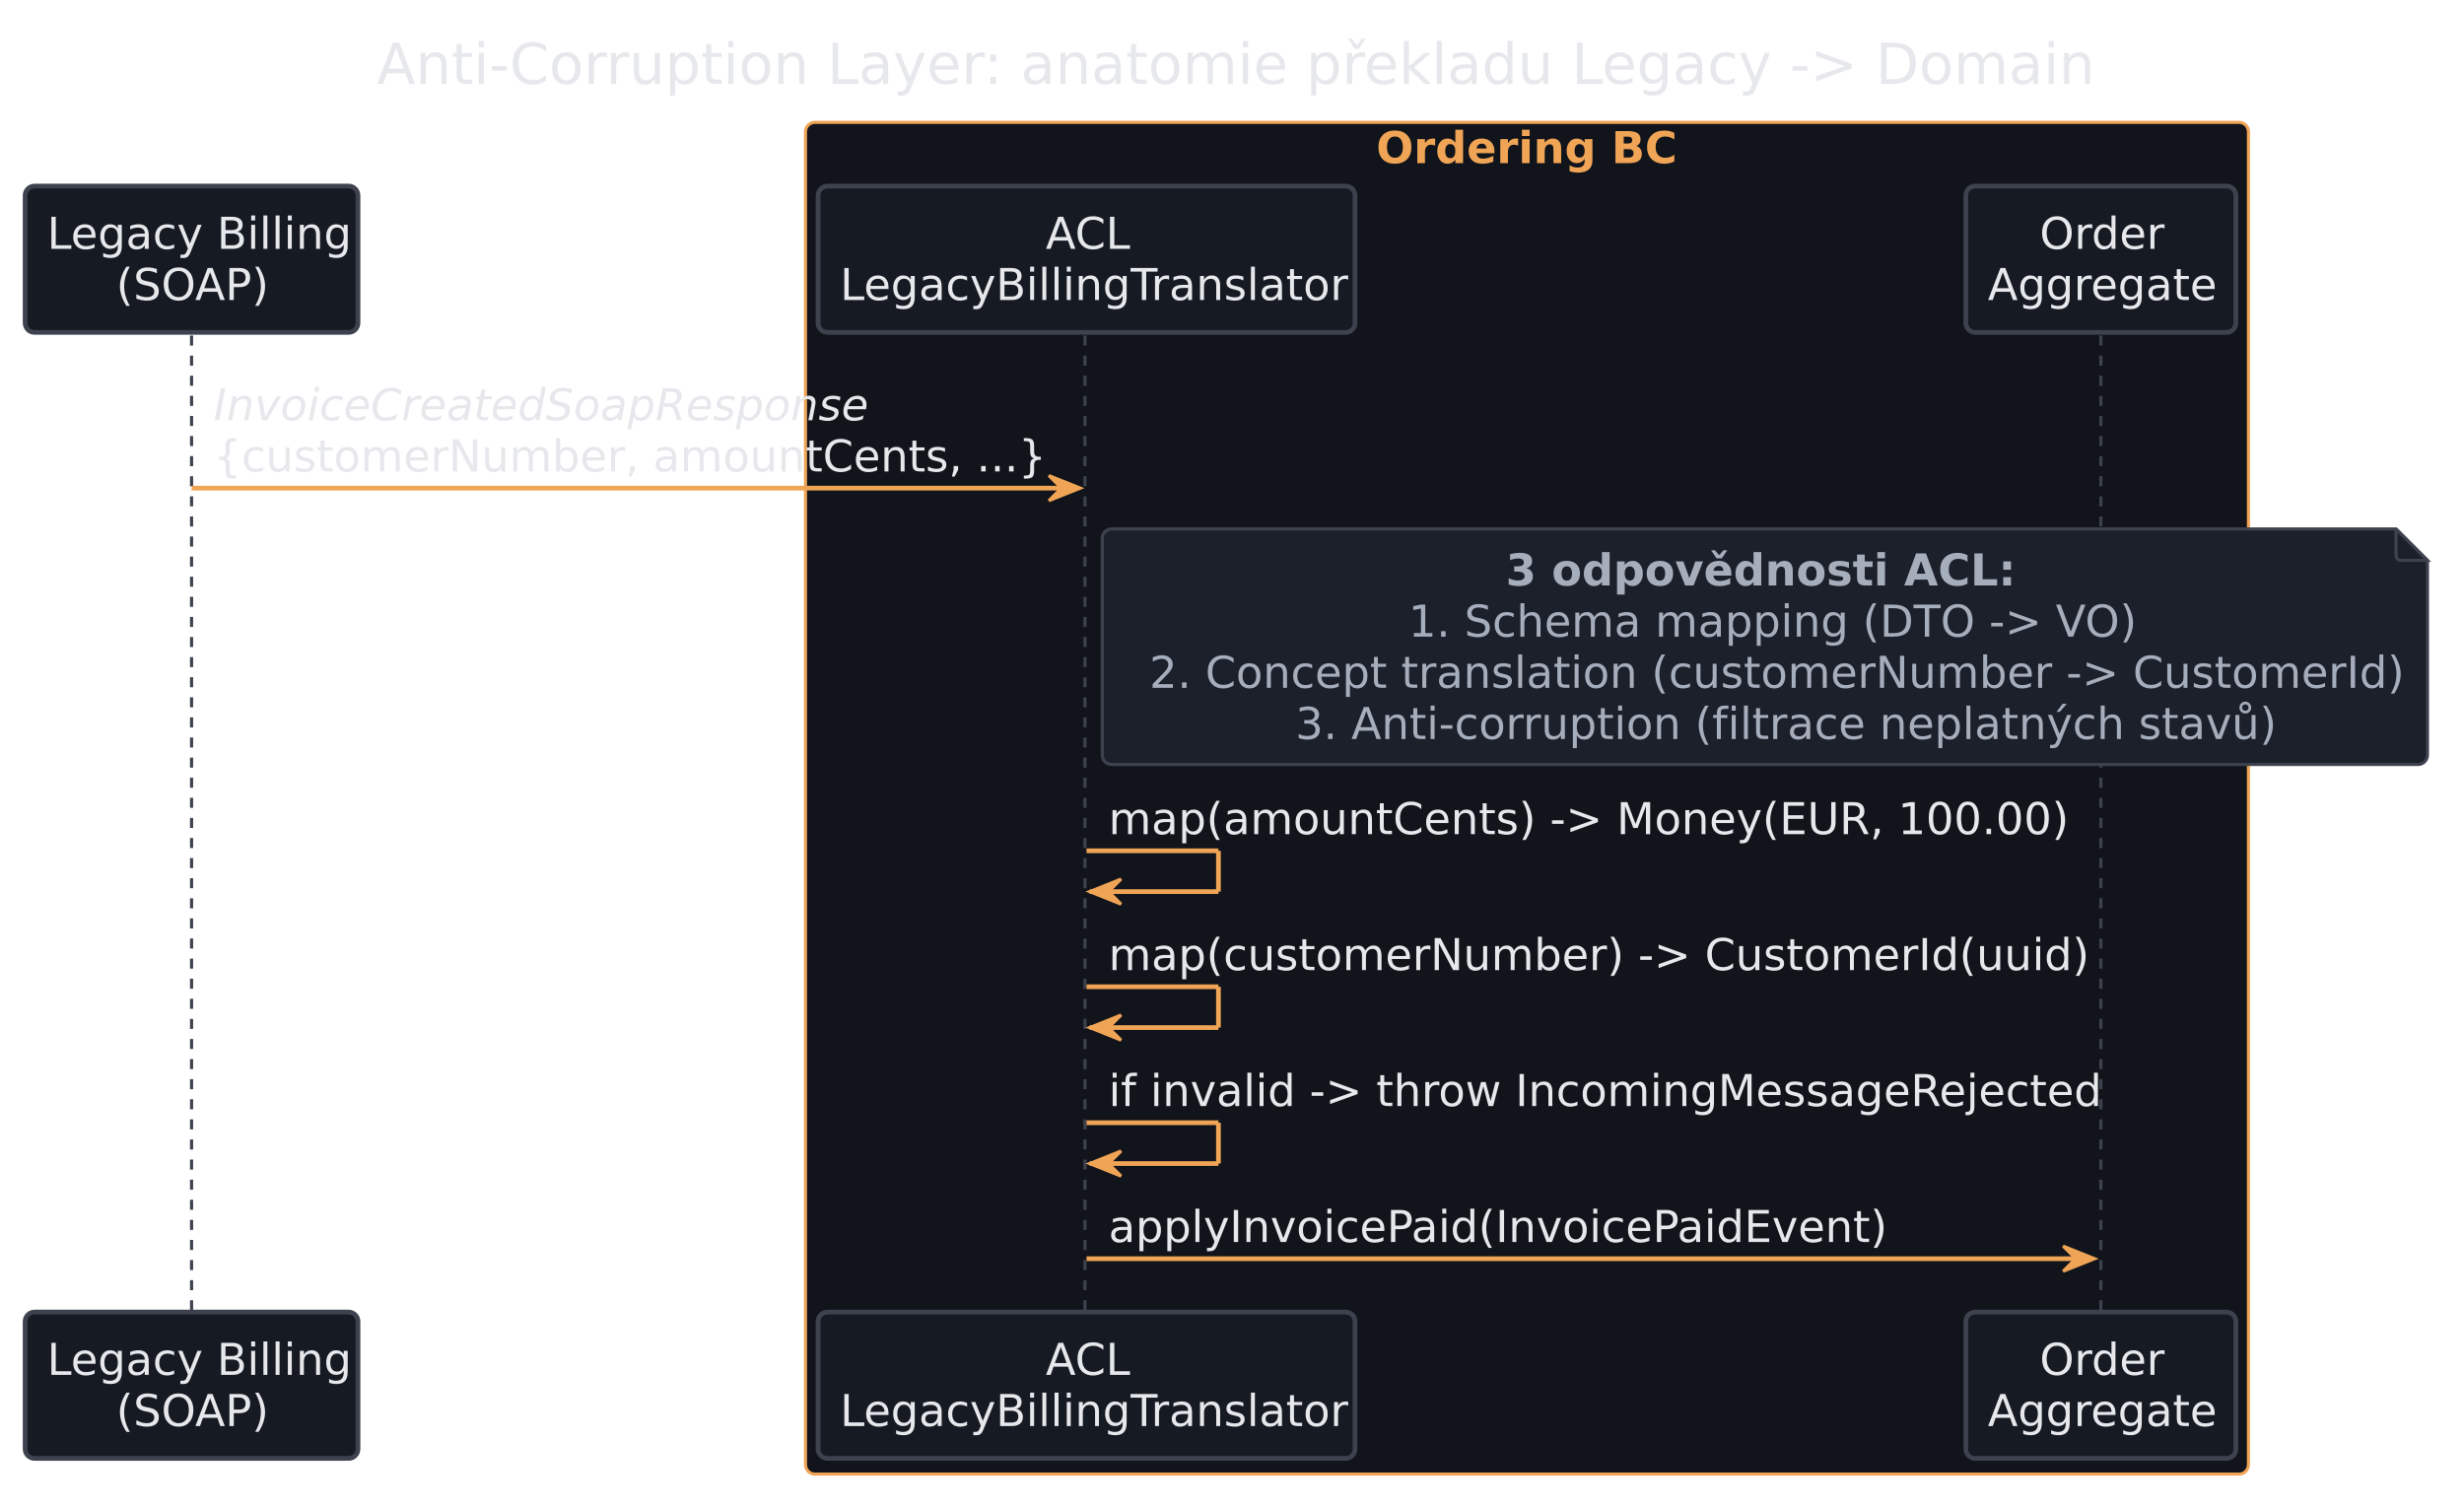
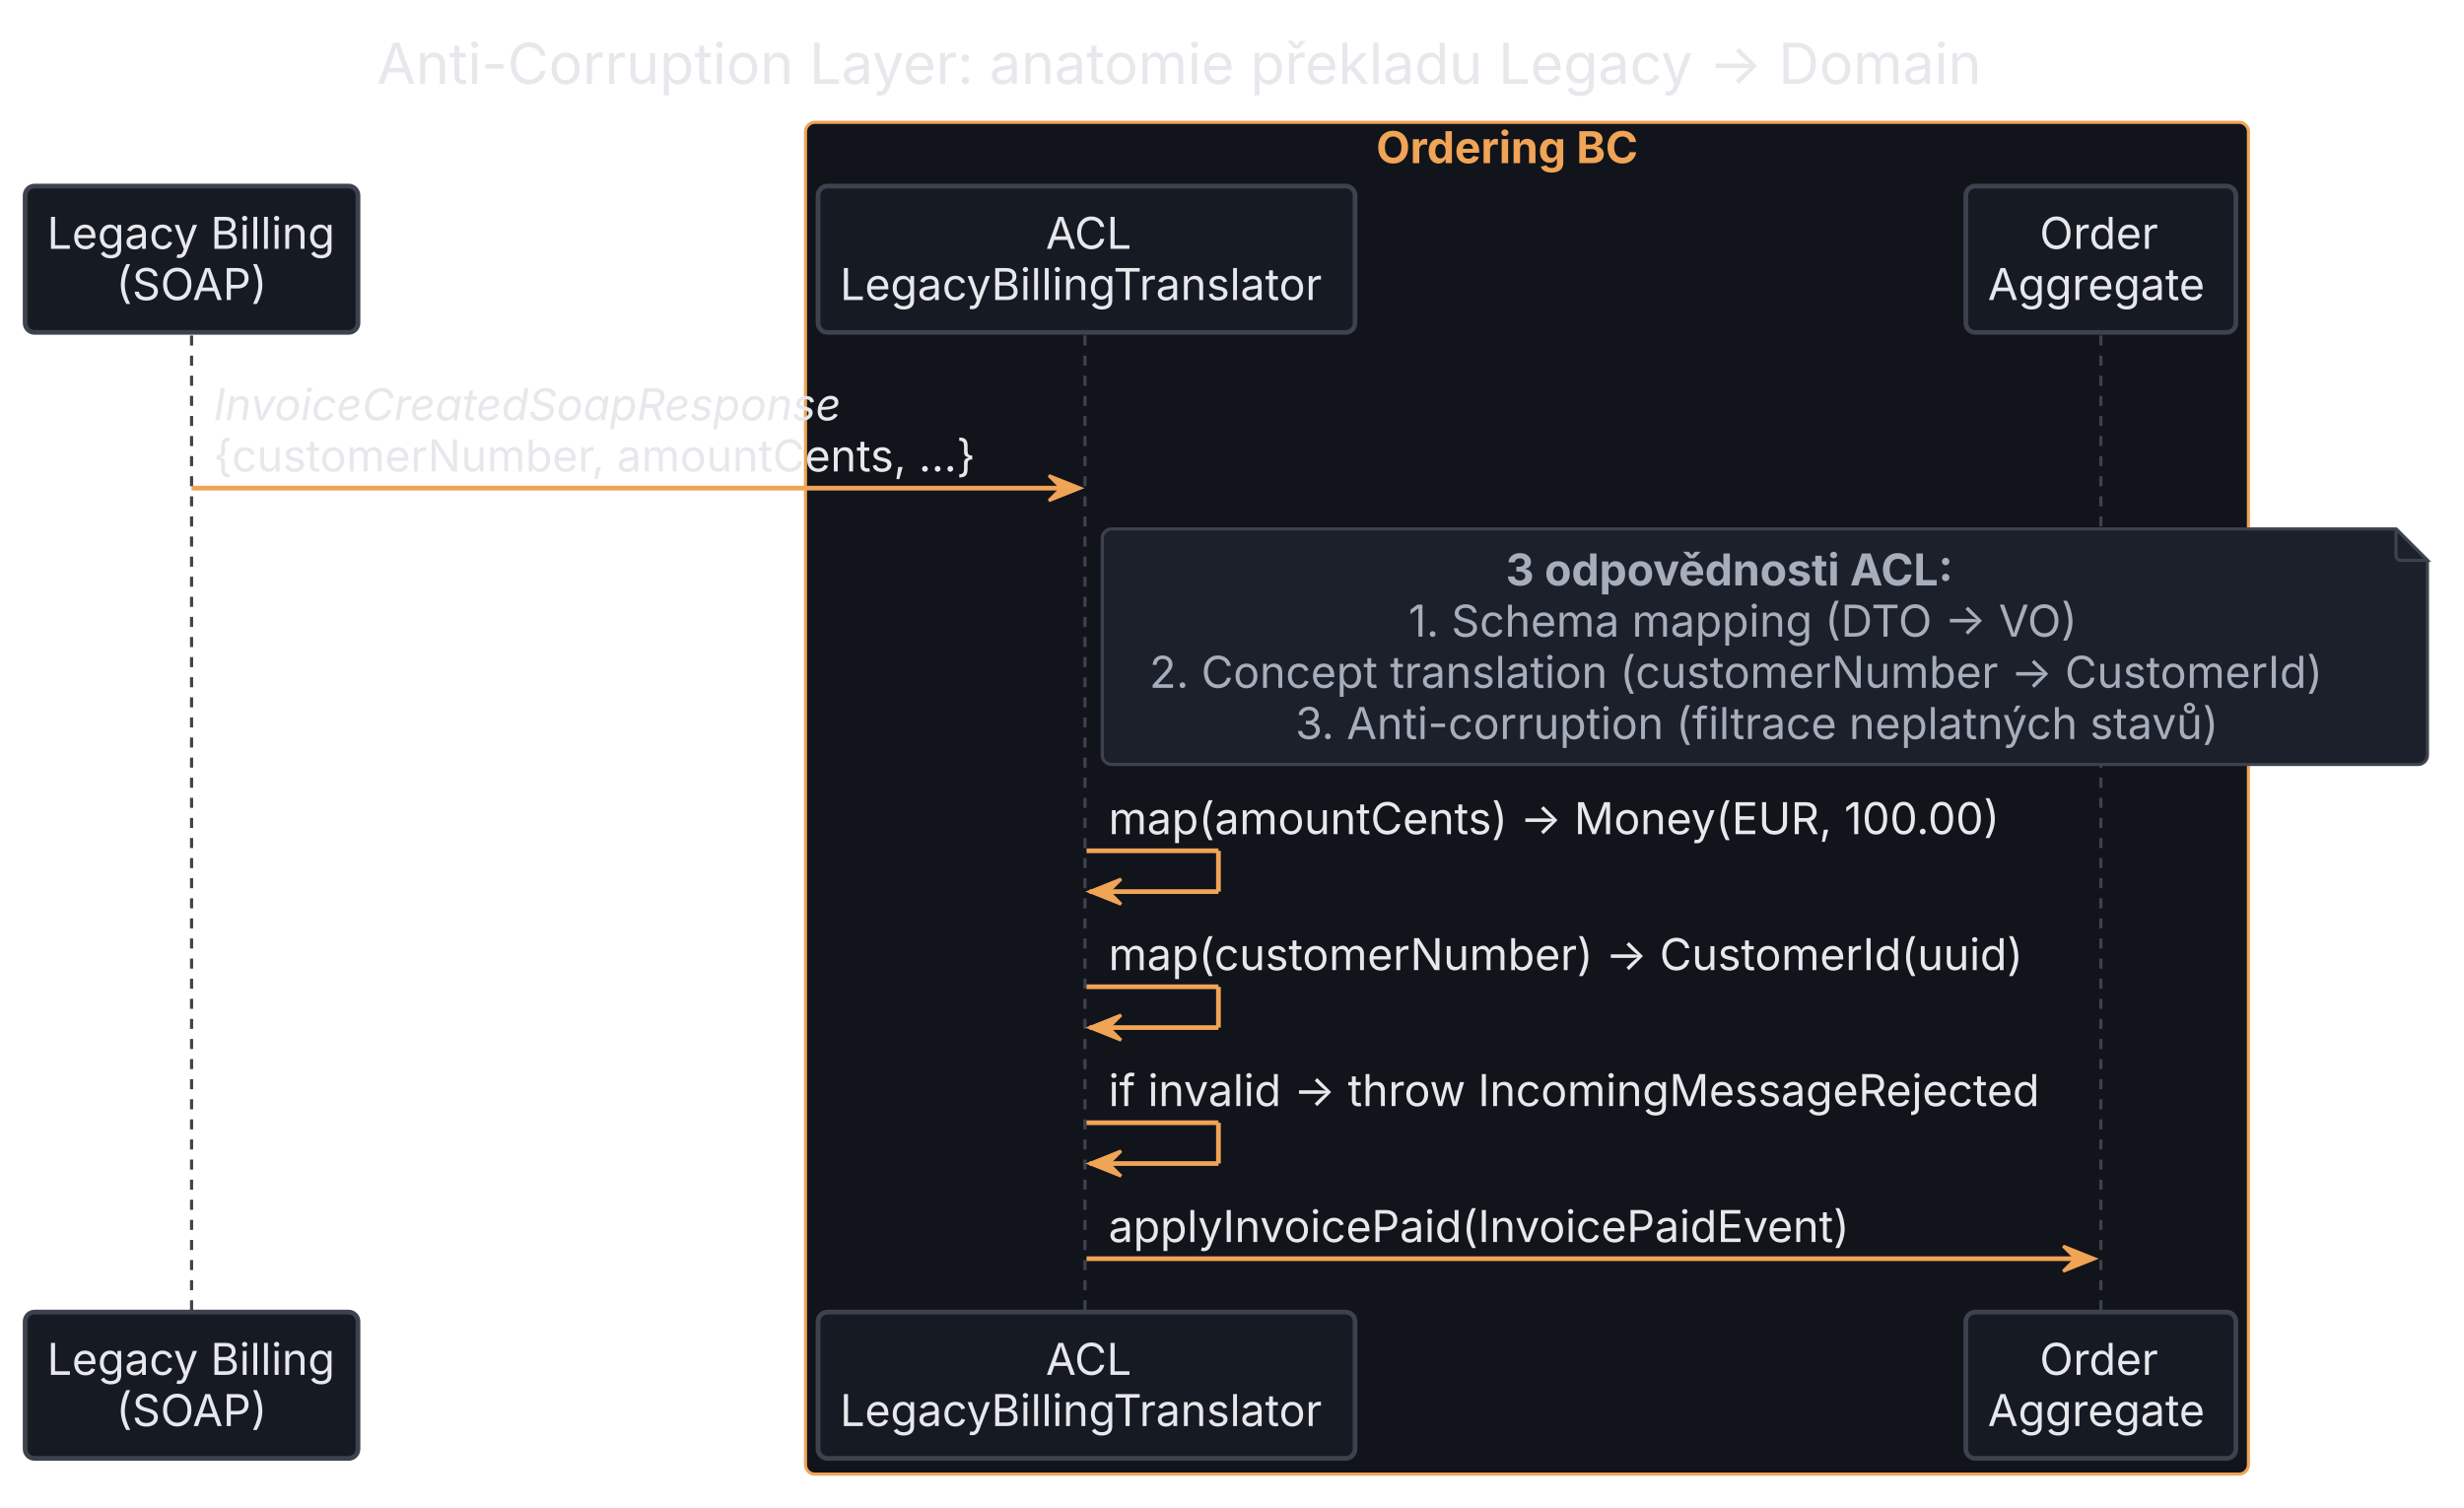
<svg xmlns="http://www.w3.org/2000/svg" contentScriptType="application/ecmascript" contentStyleType="text/css" height="750px" preserveAspectRatio="none" style="width:1226px;height:750px;background:#11141A;" version="1.1" viewBox="0 0 1226 750" width="1226.562px" zoomAndPan="magnify">
  <defs />
  <g>
-     <text fill="#E6E8EC" font-family="DejaVu Sans" font-size="28.125" lengthAdjust="spacingAndGlyphs" textLength="845.312" x="187.5" y="41.731">Anti-Corruption Layer: anatomie překladu Legacy -&gt; Domain</text>
+     <text fill="#E6E8EC" font-family="Inter, ui-sans-serif, system-ui, -apple-system, sans-serif" font-size="28.125" lengthAdjust="spacingAndGlyphs" textLength="845.312" x="187.5" y="41.731">Anti-Corruption Layer: anatomie překladu Legacy -&gt; Domain</text>
    <rect fill="#11141A" height="672.583" rx="4.688" ry="4.688" style="stroke: #F0A456; stroke-width: 1.562;" width="717.969" x="400.781" y="60.864" />
-     <text fill="#F0A456" font-family="DejaVu Sans" font-size="21.875" font-weight="bold" lengthAdjust="spacingAndGlyphs" textLength="150" x="684.766" y="81.169">Ordering BC</text>
+     <text fill="#F0A456" font-family="Inter, ui-sans-serif, system-ui, -apple-system, sans-serif" font-size="21.875" font-weight="bold" lengthAdjust="spacingAndGlyphs" textLength="150" x="684.766" y="81.169">Ordering BC</text>
    <line style="stroke: #3D424E; stroke-width: 1.562; stroke-dasharray: 5.0,5.0;" x1="95.312" x2="95.312" y1="166.943" y2="654.394" />
    <line style="stroke: #3D424E; stroke-width: 1.562; stroke-dasharray: 5.0,5.0;" x1="539.844" x2="539.844" y1="166.943" y2="654.394" />
    <line style="stroke: #3D424E; stroke-width: 1.562; stroke-dasharray: 5.0,5.0;" x1="1045.312" x2="1045.312" y1="166.943" y2="654.394" />
    <rect fill="#161A22" height="72.803" rx="4.688" ry="4.688" style="stroke: #3D424E; stroke-width: 2.344;" width="165.625" x="12.5" y="92.578" />
-     <text fill="#E6E8EC" font-family="DejaVu Sans" font-size="21.875" lengthAdjust="spacingAndGlyphs" textLength="143.75" x="23.438" y="123.82">Legacy Billing</text>
-     <text fill="#E6E8EC" font-family="DejaVu Sans" font-size="21.875" lengthAdjust="spacingAndGlyphs" textLength="75" x="57.812" y="149.284">(SOAP)</text>
+     <text fill="#E6E8EC" font-family="Inter, ui-sans-serif, system-ui, -apple-system, sans-serif" font-size="21.875" lengthAdjust="spacingAndGlyphs" textLength="143.75" x="23.438" y="123.82">Legacy Billing</text>
+     <text fill="#E6E8EC" font-family="Inter, ui-sans-serif, system-ui, -apple-system, sans-serif" font-size="21.875" lengthAdjust="spacingAndGlyphs" textLength="75" x="57.812" y="149.284">(SOAP)</text>
    <rect fill="#161A22" height="72.803" rx="4.688" ry="4.688" style="stroke: #3D424E; stroke-width: 2.344;" width="165.625" x="12.5" y="652.832" />
-     <text fill="#E6E8EC" font-family="DejaVu Sans" font-size="21.875" lengthAdjust="spacingAndGlyphs" textLength="143.75" x="23.438" y="684.074">Legacy Billing</text>
-     <text fill="#E6E8EC" font-family="DejaVu Sans" font-size="21.875" lengthAdjust="spacingAndGlyphs" textLength="75" x="57.812" y="709.538">(SOAP)</text>
+     <text fill="#E6E8EC" font-family="Inter, ui-sans-serif, system-ui, -apple-system, sans-serif" font-size="21.875" lengthAdjust="spacingAndGlyphs" textLength="143.75" x="23.438" y="684.074">Legacy Billing</text>
+     <text fill="#E6E8EC" font-family="Inter, ui-sans-serif, system-ui, -apple-system, sans-serif" font-size="21.875" lengthAdjust="spacingAndGlyphs" textLength="75" x="57.812" y="709.538">(SOAP)</text>
    <rect fill="#161A22" height="72.803" rx="4.688" ry="4.688" style="stroke: #3D424E; stroke-width: 2.344;" width="267.188" x="407.031" y="92.578" />
-     <text fill="#E6E8EC" font-family="DejaVu Sans" font-size="21.875" lengthAdjust="spacingAndGlyphs" textLength="40.625" x="520.312" y="123.82">ACL</text>
-     <text fill="#E6E8EC" font-family="DejaVu Sans" font-size="21.875" lengthAdjust="spacingAndGlyphs" textLength="245.312" x="417.969" y="149.284">LegacyBillingTranslator</text>
+     <text fill="#E6E8EC" font-family="Inter, ui-sans-serif, system-ui, -apple-system, sans-serif" font-size="21.875" lengthAdjust="spacingAndGlyphs" textLength="40.625" x="520.312" y="123.82">ACL</text>
+     <text fill="#E6E8EC" font-family="Inter, ui-sans-serif, system-ui, -apple-system, sans-serif" font-size="21.875" lengthAdjust="spacingAndGlyphs" textLength="245.312" x="417.969" y="149.284">LegacyBillingTranslator</text>
    <rect fill="#161A22" height="72.803" rx="4.688" ry="4.688" style="stroke: #3D424E; stroke-width: 2.344;" width="267.188" x="407.031" y="652.832" />
-     <text fill="#E6E8EC" font-family="DejaVu Sans" font-size="21.875" lengthAdjust="spacingAndGlyphs" textLength="40.625" x="520.312" y="684.074">ACL</text>
-     <text fill="#E6E8EC" font-family="DejaVu Sans" font-size="21.875" lengthAdjust="spacingAndGlyphs" textLength="245.312" x="417.969" y="709.538">LegacyBillingTranslator</text>
+     <text fill="#E6E8EC" font-family="Inter, ui-sans-serif, system-ui, -apple-system, sans-serif" font-size="21.875" lengthAdjust="spacingAndGlyphs" textLength="40.625" x="520.312" y="684.074">ACL</text>
+     <text fill="#E6E8EC" font-family="Inter, ui-sans-serif, system-ui, -apple-system, sans-serif" font-size="21.875" lengthAdjust="spacingAndGlyphs" textLength="245.312" x="417.969" y="709.538">LegacyBillingTranslator</text>
    <rect fill="#161A22" height="72.803" rx="4.688" ry="4.688" style="stroke: #3D424E; stroke-width: 2.344;" width="134.375" x="978.125" y="92.578" />
-     <text fill="#E6E8EC" font-family="DejaVu Sans" font-size="21.875" lengthAdjust="spacingAndGlyphs" textLength="60.938" x="1014.844" y="123.82">Order</text>
-     <text fill="#E6E8EC" font-family="DejaVu Sans" font-size="21.875" lengthAdjust="spacingAndGlyphs" textLength="112.5" x="989.062" y="149.284">Aggregate</text>
+     <text fill="#E6E8EC" font-family="Inter, ui-sans-serif, system-ui, -apple-system, sans-serif" font-size="21.875" lengthAdjust="spacingAndGlyphs" textLength="60.938" x="1014.844" y="123.82">Order</text>
+     <text fill="#E6E8EC" font-family="Inter, ui-sans-serif, system-ui, -apple-system, sans-serif" font-size="21.875" lengthAdjust="spacingAndGlyphs" textLength="112.5" x="989.062" y="149.284">Aggregate</text>
    <rect fill="#161A22" height="72.803" rx="4.688" ry="4.688" style="stroke: #3D424E; stroke-width: 2.344;" width="134.375" x="978.125" y="652.832" />
-     <text fill="#E6E8EC" font-family="DejaVu Sans" font-size="21.875" lengthAdjust="spacingAndGlyphs" textLength="60.938" x="1014.844" y="684.074">Order</text>
-     <text fill="#E6E8EC" font-family="DejaVu Sans" font-size="21.875" lengthAdjust="spacingAndGlyphs" textLength="112.5" x="989.062" y="709.538">Aggregate</text>
+     <text fill="#E6E8EC" font-family="Inter, ui-sans-serif, system-ui, -apple-system, sans-serif" font-size="21.875" lengthAdjust="spacingAndGlyphs" textLength="60.938" x="1014.844" y="684.074">Order</text>
+     <text fill="#E6E8EC" font-family="Inter, ui-sans-serif, system-ui, -apple-system, sans-serif" font-size="21.875" lengthAdjust="spacingAndGlyphs" textLength="112.5" x="989.062" y="709.538">Aggregate</text>
    <polygon fill="#F0A456" points="521.875,236.621,537.5,242.871,521.875,249.121,528.125,242.871" style="stroke: #F0A456; stroke-width: 1.562;" />
    <line style="stroke: #F0A456; stroke-width: 2.344;" x1="95.312" x2="531.25" y1="242.871" y2="242.871" />
-     <text fill="#E6E8EC" font-family="DejaVu Sans" font-size="21.875" font-style="italic" lengthAdjust="spacingAndGlyphs" textLength="326.562" x="106.25" y="209.123">InvoiceCreatedSoapResponse</text>
-     <text fill="#E6E8EC" font-family="DejaVu Sans" font-size="21.875" lengthAdjust="spacingAndGlyphs" textLength="407.812" x="106.25" y="234.587">{customerNumber, amountCents, ...}</text>
+     <text fill="#E6E8EC" font-family="Inter, ui-sans-serif, system-ui, -apple-system, sans-serif" font-size="21.875" font-style="italic" lengthAdjust="spacingAndGlyphs" textLength="326.562" x="106.25" y="209.123">InvoiceCreatedSoapResponse</text>
+     <text fill="#E6E8EC" font-family="Inter, ui-sans-serif, system-ui, -apple-system, sans-serif" font-size="21.875" lengthAdjust="spacingAndGlyphs" textLength="407.812" x="106.25" y="234.587">{customerNumber, amountCents, ...}</text>
    <path d="M548.438,267.871 L548.438,375.684 A4.688,4.688 0 0 0 553.125,380.371 L1203.125,380.371 A4.688,4.688 0 0 0 1207.812,375.684 L1207.812,278.809 L1192.188,263.184 L553.125,263.184 A4.688,4.688 0 0 0 548.438,267.871 " fill="#1B202A" style="stroke: #3D424E; stroke-width: 1.562;" />
    <path d="M1192.188,263.184 L1192.188,276.465 A2.344,2.344 0 0 0 1194.531,278.809 L1207.812,278.809 L1192.188,263.184 " fill="#1B202A" style="stroke: #3D424E; stroke-width: 1.562;" />
-     <text fill="#A6ADBB" font-family="DejaVu Sans" font-size="21.875" font-weight="bold" lengthAdjust="spacingAndGlyphs" textLength="257.812" x="749.219" y="291.301">3 odpovědnosti ACL:</text>
-     <text fill="#A6ADBB" font-family="DejaVu Sans" font-size="21.875" lengthAdjust="spacingAndGlyphs" textLength="354.688" x="700.781" y="316.765">1. Schema mapping (DTO -&gt; VO)</text>
-     <text fill="#A6ADBB" font-family="DejaVu Sans" font-size="21.875" lengthAdjust="spacingAndGlyphs" textLength="612.5" x="571.875" y="342.229">2. Concept translation (customerNumber -&gt; CustomerId)</text>
-     <text fill="#A6ADBB" font-family="DejaVu Sans" font-size="21.875" lengthAdjust="spacingAndGlyphs" textLength="467.188" x="644.531" y="367.693">3. Anti-corruption (filtrace neplatných stavů)</text>
+     <text fill="#A6ADBB" font-family="Inter, ui-sans-serif, system-ui, -apple-system, sans-serif" font-size="21.875" font-weight="bold" lengthAdjust="spacingAndGlyphs" textLength="257.812" x="749.219" y="291.301">3 odpovědnosti ACL:</text>
+     <text fill="#A6ADBB" font-family="Inter, ui-sans-serif, system-ui, -apple-system, sans-serif" font-size="21.875" lengthAdjust="spacingAndGlyphs" textLength="354.688" x="700.781" y="316.765">1. Schema mapping (DTO -&gt; VO)</text>
+     <text fill="#A6ADBB" font-family="Inter, ui-sans-serif, system-ui, -apple-system, sans-serif" font-size="21.875" lengthAdjust="spacingAndGlyphs" textLength="612.5" x="571.875" y="342.229">2. Concept translation (customerNumber -&gt; CustomerId)</text>
+     <text fill="#A6ADBB" font-family="Inter, ui-sans-serif, system-ui, -apple-system, sans-serif" font-size="21.875" lengthAdjust="spacingAndGlyphs" textLength="467.188" x="644.531" y="367.693">3. Anti-corruption (filtrace neplatných stavů)</text>
    <line style="stroke: #F0A456; stroke-width: 2.344;" x1="540.625" x2="606.25" y1="423.315" y2="423.315" />
    <line style="stroke: #F0A456; stroke-width: 2.344;" x1="606.25" x2="606.25" y1="423.315" y2="443.628" />
    <line style="stroke: #F0A456; stroke-width: 2.344;" x1="542.188" x2="606.25" y1="443.628" y2="443.628" />
    <polygon fill="#F0A456" points="557.812,437.378,542.188,443.628,557.812,449.878,551.562,443.628" style="stroke: #F0A456; stroke-width: 1.562;" />
-     <text fill="#E6E8EC" font-family="DejaVu Sans" font-size="21.875" lengthAdjust="spacingAndGlyphs" textLength="470.312" x="551.562" y="415.031">map(amountCents) -&gt; Money(EUR, 100.00)</text>
+     <text fill="#E6E8EC" font-family="Inter, ui-sans-serif, system-ui, -apple-system, sans-serif" font-size="21.875" lengthAdjust="spacingAndGlyphs" textLength="470.312" x="551.562" y="415.031">map(amountCents) -&gt; Money(EUR, 100.00)</text>
    <line style="stroke: #F0A456; stroke-width: 2.344;" x1="540.625" x2="606.25" y1="490.967" y2="490.967" />
    <line style="stroke: #F0A456; stroke-width: 2.344;" x1="606.25" x2="606.25" y1="490.967" y2="511.279" />
    <line style="stroke: #F0A456; stroke-width: 2.344;" x1="542.188" x2="606.25" y1="511.279" y2="511.279" />
    <polygon fill="#F0A456" points="557.812,505.029,542.188,511.279,557.812,517.529,551.562,511.279" style="stroke: #F0A456; stroke-width: 1.562;" />
-     <text fill="#E6E8EC" font-family="DejaVu Sans" font-size="21.875" lengthAdjust="spacingAndGlyphs" textLength="478.125" x="551.562" y="482.683">map(customerNumber) -&gt; CustomerId(uuid)</text>
+     <text fill="#E6E8EC" font-family="Inter, ui-sans-serif, system-ui, -apple-system, sans-serif" font-size="21.875" lengthAdjust="spacingAndGlyphs" textLength="478.125" x="551.562" y="482.683">map(customerNumber) -&gt; CustomerId(uuid)</text>
    <line style="stroke: #F0A456; stroke-width: 2.344;" x1="540.625" x2="606.25" y1="558.618" y2="558.618" />
    <line style="stroke: #F0A456; stroke-width: 2.344;" x1="606.25" x2="606.25" y1="558.618" y2="578.931" />
    <line style="stroke: #F0A456; stroke-width: 2.344;" x1="542.188" x2="606.25" y1="578.931" y2="578.931" />
    <polygon fill="#F0A456" points="557.812,572.681,542.188,578.931,557.812,585.181,551.562,578.931" style="stroke: #F0A456; stroke-width: 1.562;" />
-     <text fill="#E6E8EC" font-family="DejaVu Sans" font-size="21.875" lengthAdjust="spacingAndGlyphs" textLength="482.812" x="551.562" y="550.334">if invalid -&gt; throw IncomingMessageRejected</text>
+     <text fill="#E6E8EC" font-family="Inter, ui-sans-serif, system-ui, -apple-system, sans-serif" font-size="21.875" lengthAdjust="spacingAndGlyphs" textLength="482.812" x="551.562" y="550.334">if invalid -&gt; throw IncomingMessageRejected</text>
    <polygon fill="#F0A456" points="1026.562,620.019,1042.188,626.269,1026.562,632.519,1032.812,626.269" style="stroke: #F0A456; stroke-width: 1.562;" />
    <line style="stroke: #F0A456; stroke-width: 2.344;" x1="540.625" x2="1035.938" y1="626.269" y2="626.269" />
-     <text fill="#E6E8EC" font-family="DejaVu Sans" font-size="21.875" lengthAdjust="spacingAndGlyphs" textLength="373.438" x="551.562" y="617.986">applyInvoicePaid(InvoicePaidEvent)</text>
+     <text fill="#E6E8EC" font-family="Inter, ui-sans-serif, system-ui, -apple-system, sans-serif" font-size="21.875" lengthAdjust="spacingAndGlyphs" textLength="373.438" x="551.562" y="617.986">applyInvoicePaid(InvoicePaidEvent)</text>
  </g>
</svg>
